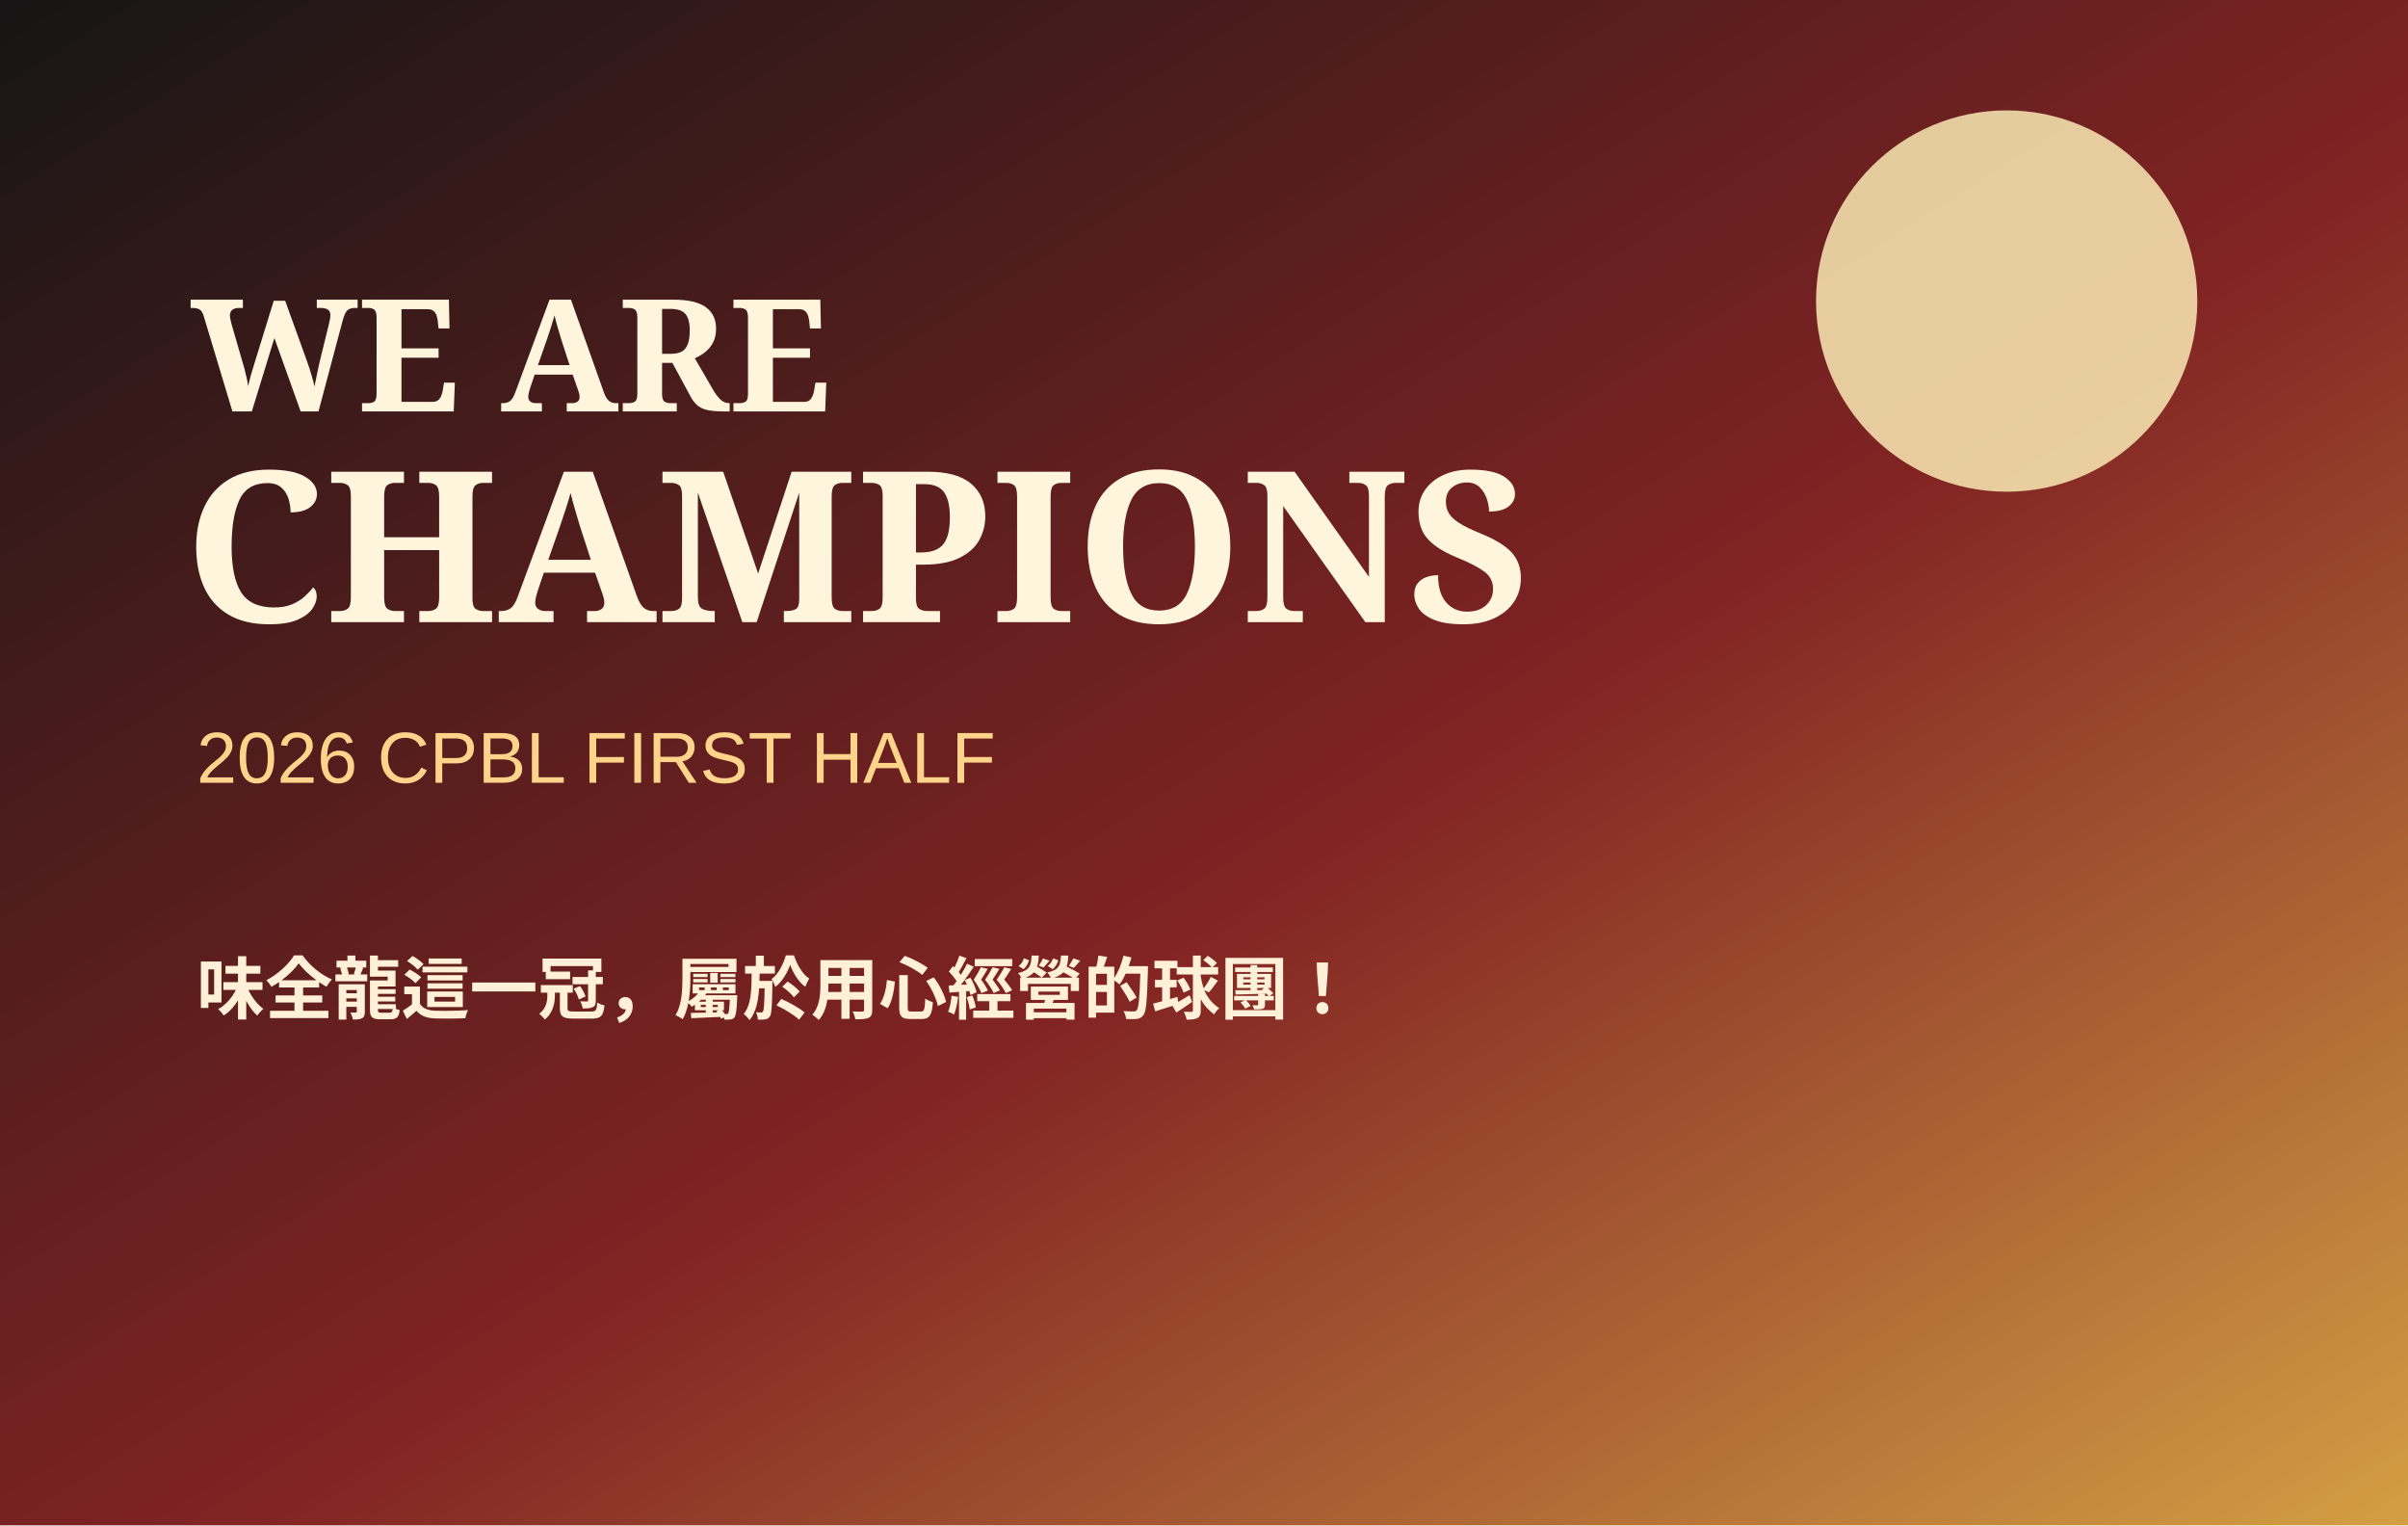
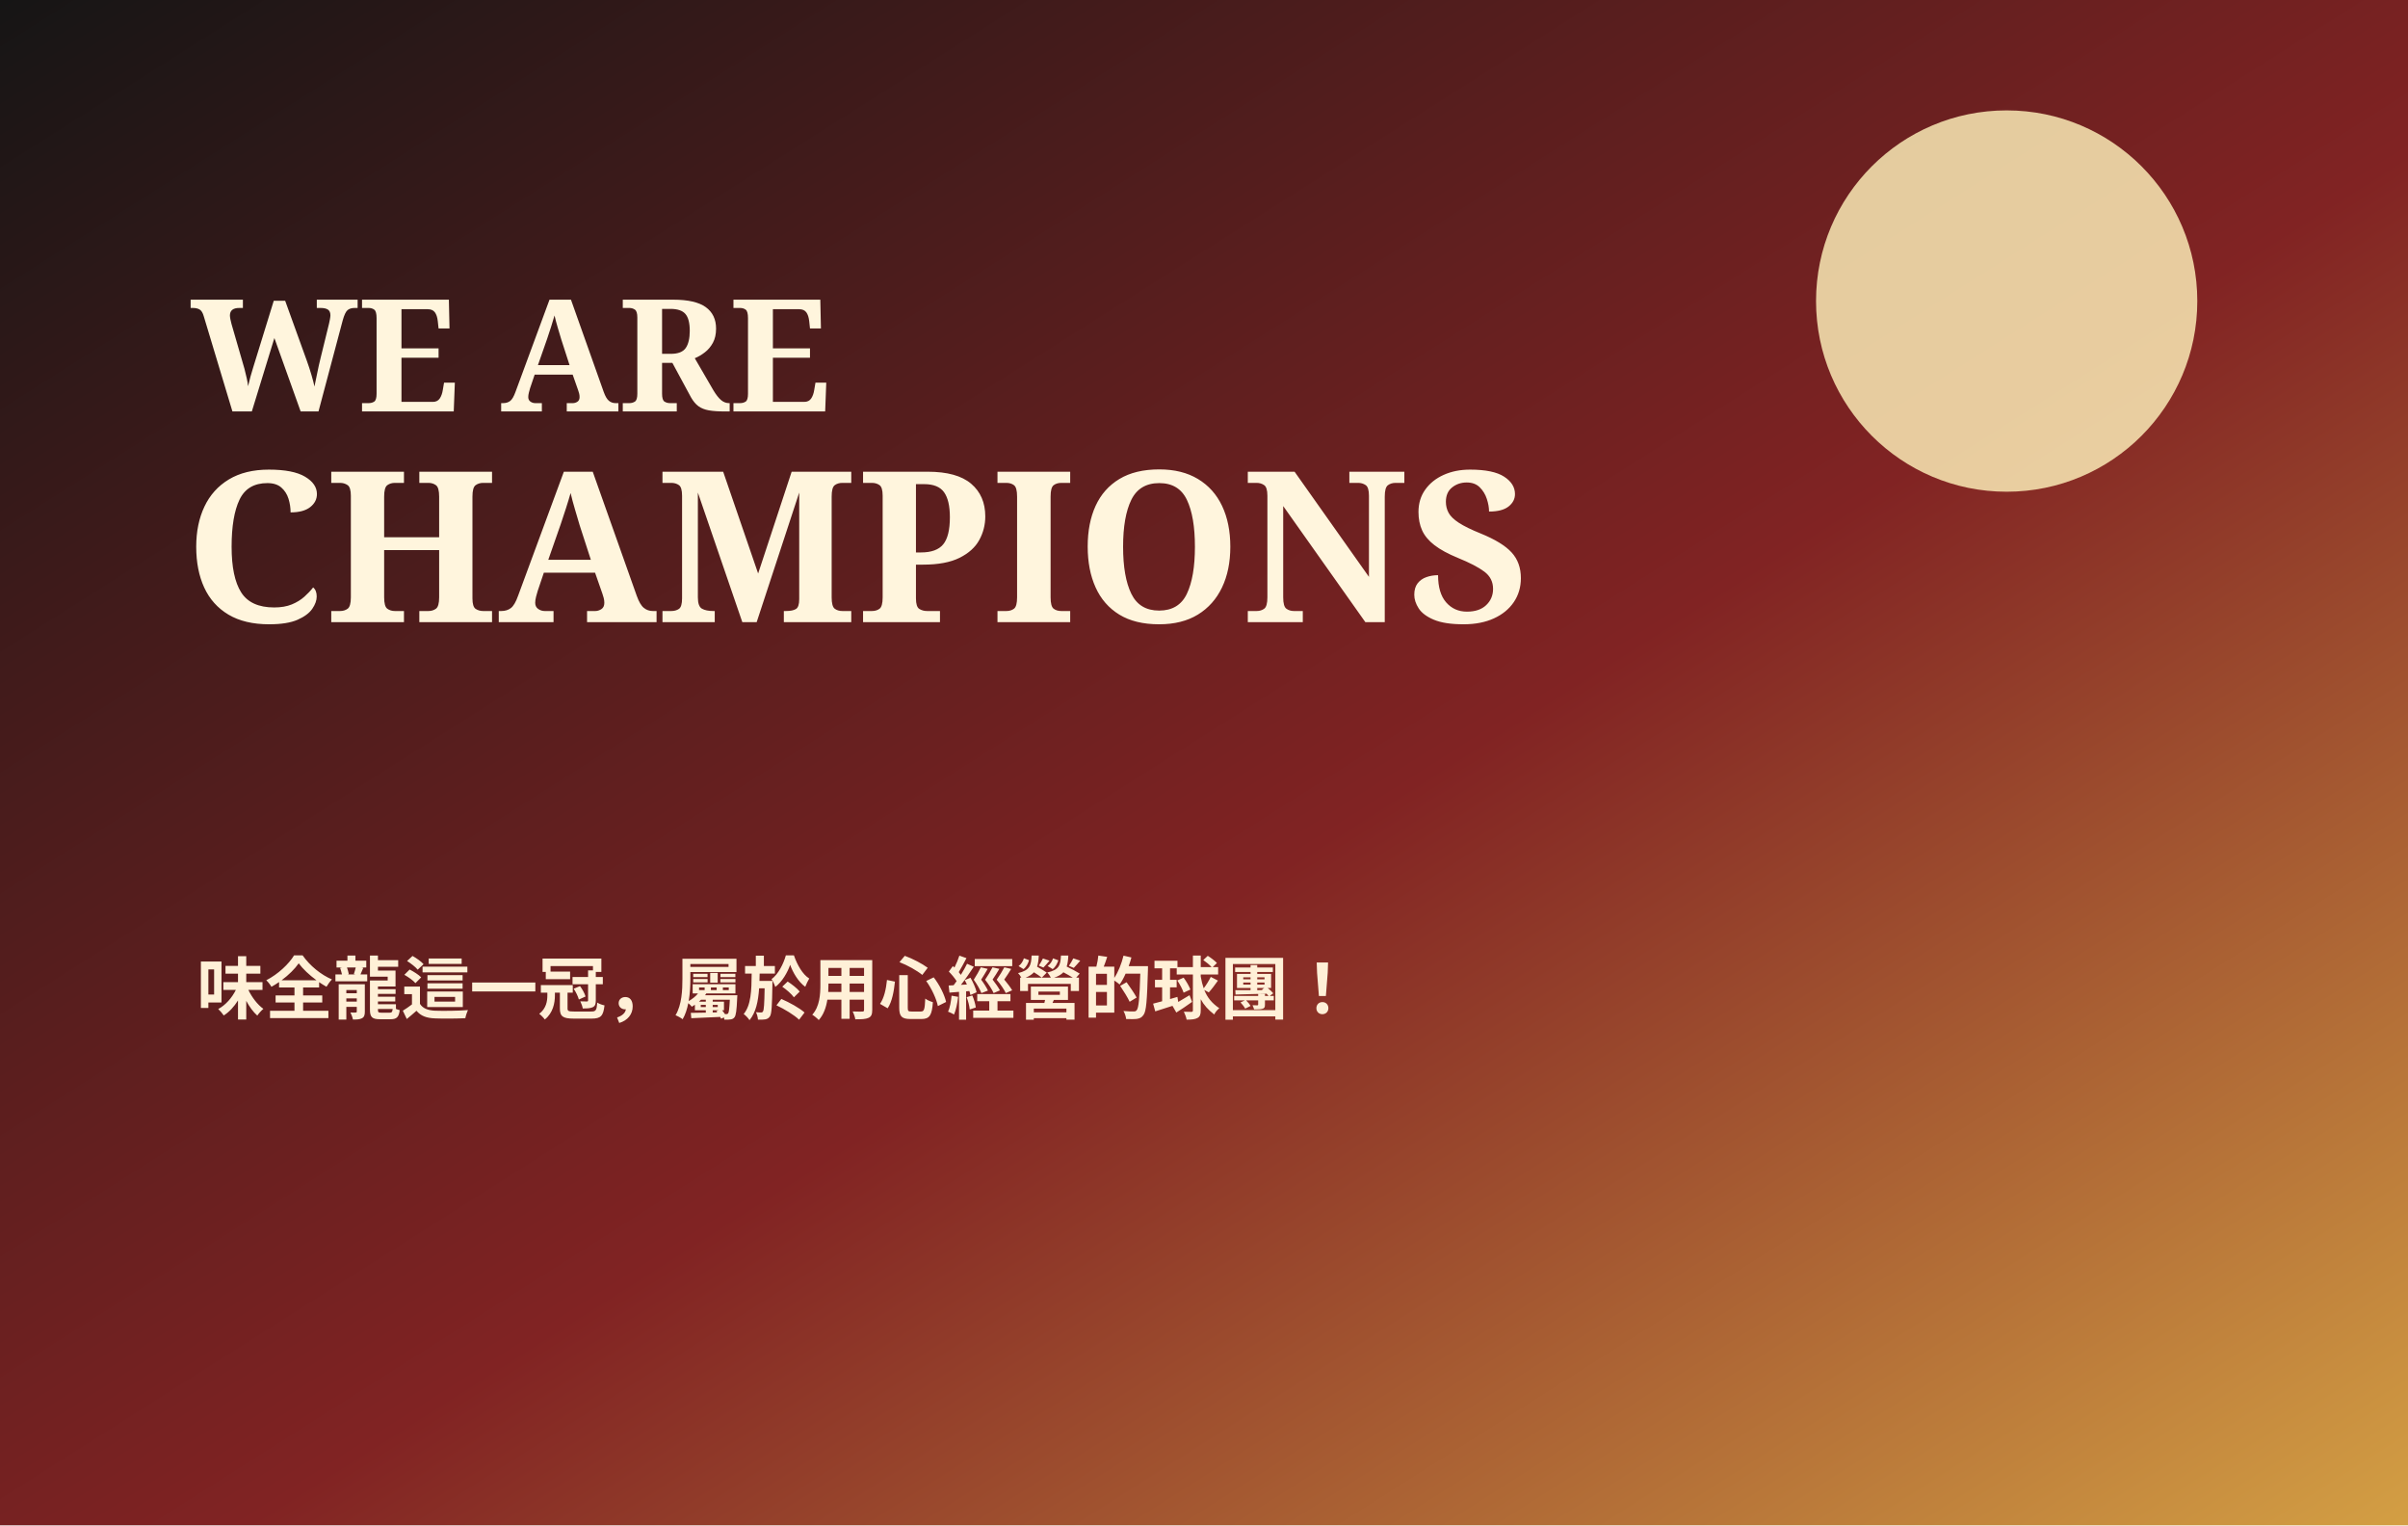
<svg xmlns="http://www.w3.org/2000/svg" width="1200" height="760" viewBox="0 0 1200 760">
  <defs>
    <linearGradient id="g" x1="0" x2="1" y1="0" y2="1">
      <stop stop-color="#151515" />
      <stop offset=".55" stop-color="#812323" />
      <stop offset="1" stop-color="#d4a044" />
    </linearGradient>
  </defs>
  <rect width="1200" height="760" fill="url(#g)" />
  <circle cx="1000" cy="150" r="95" fill="#fff1bb" opacity=".82" />
  <text x="95" y="205" font-family="Georgia" font-size="78" font-weight="700" fill="#fff5dd">WE ARE</text>
  <text x="92" y="310" font-family="Georgia" font-size="105" font-weight="800" fill="#fff5dd">CHAMPIONS</text>
-   <text x="98" y="390" font-family="Arial" font-size="36" fill="#ffd48a">2026 CPBL FIRST HALF</text>
  <text x="98" y="505" font-family="Arial" font-size="34" font-weight="700" fill="#fff0d7">味全龍這一冠，屬於用心經營的球團！</text>
</svg>
